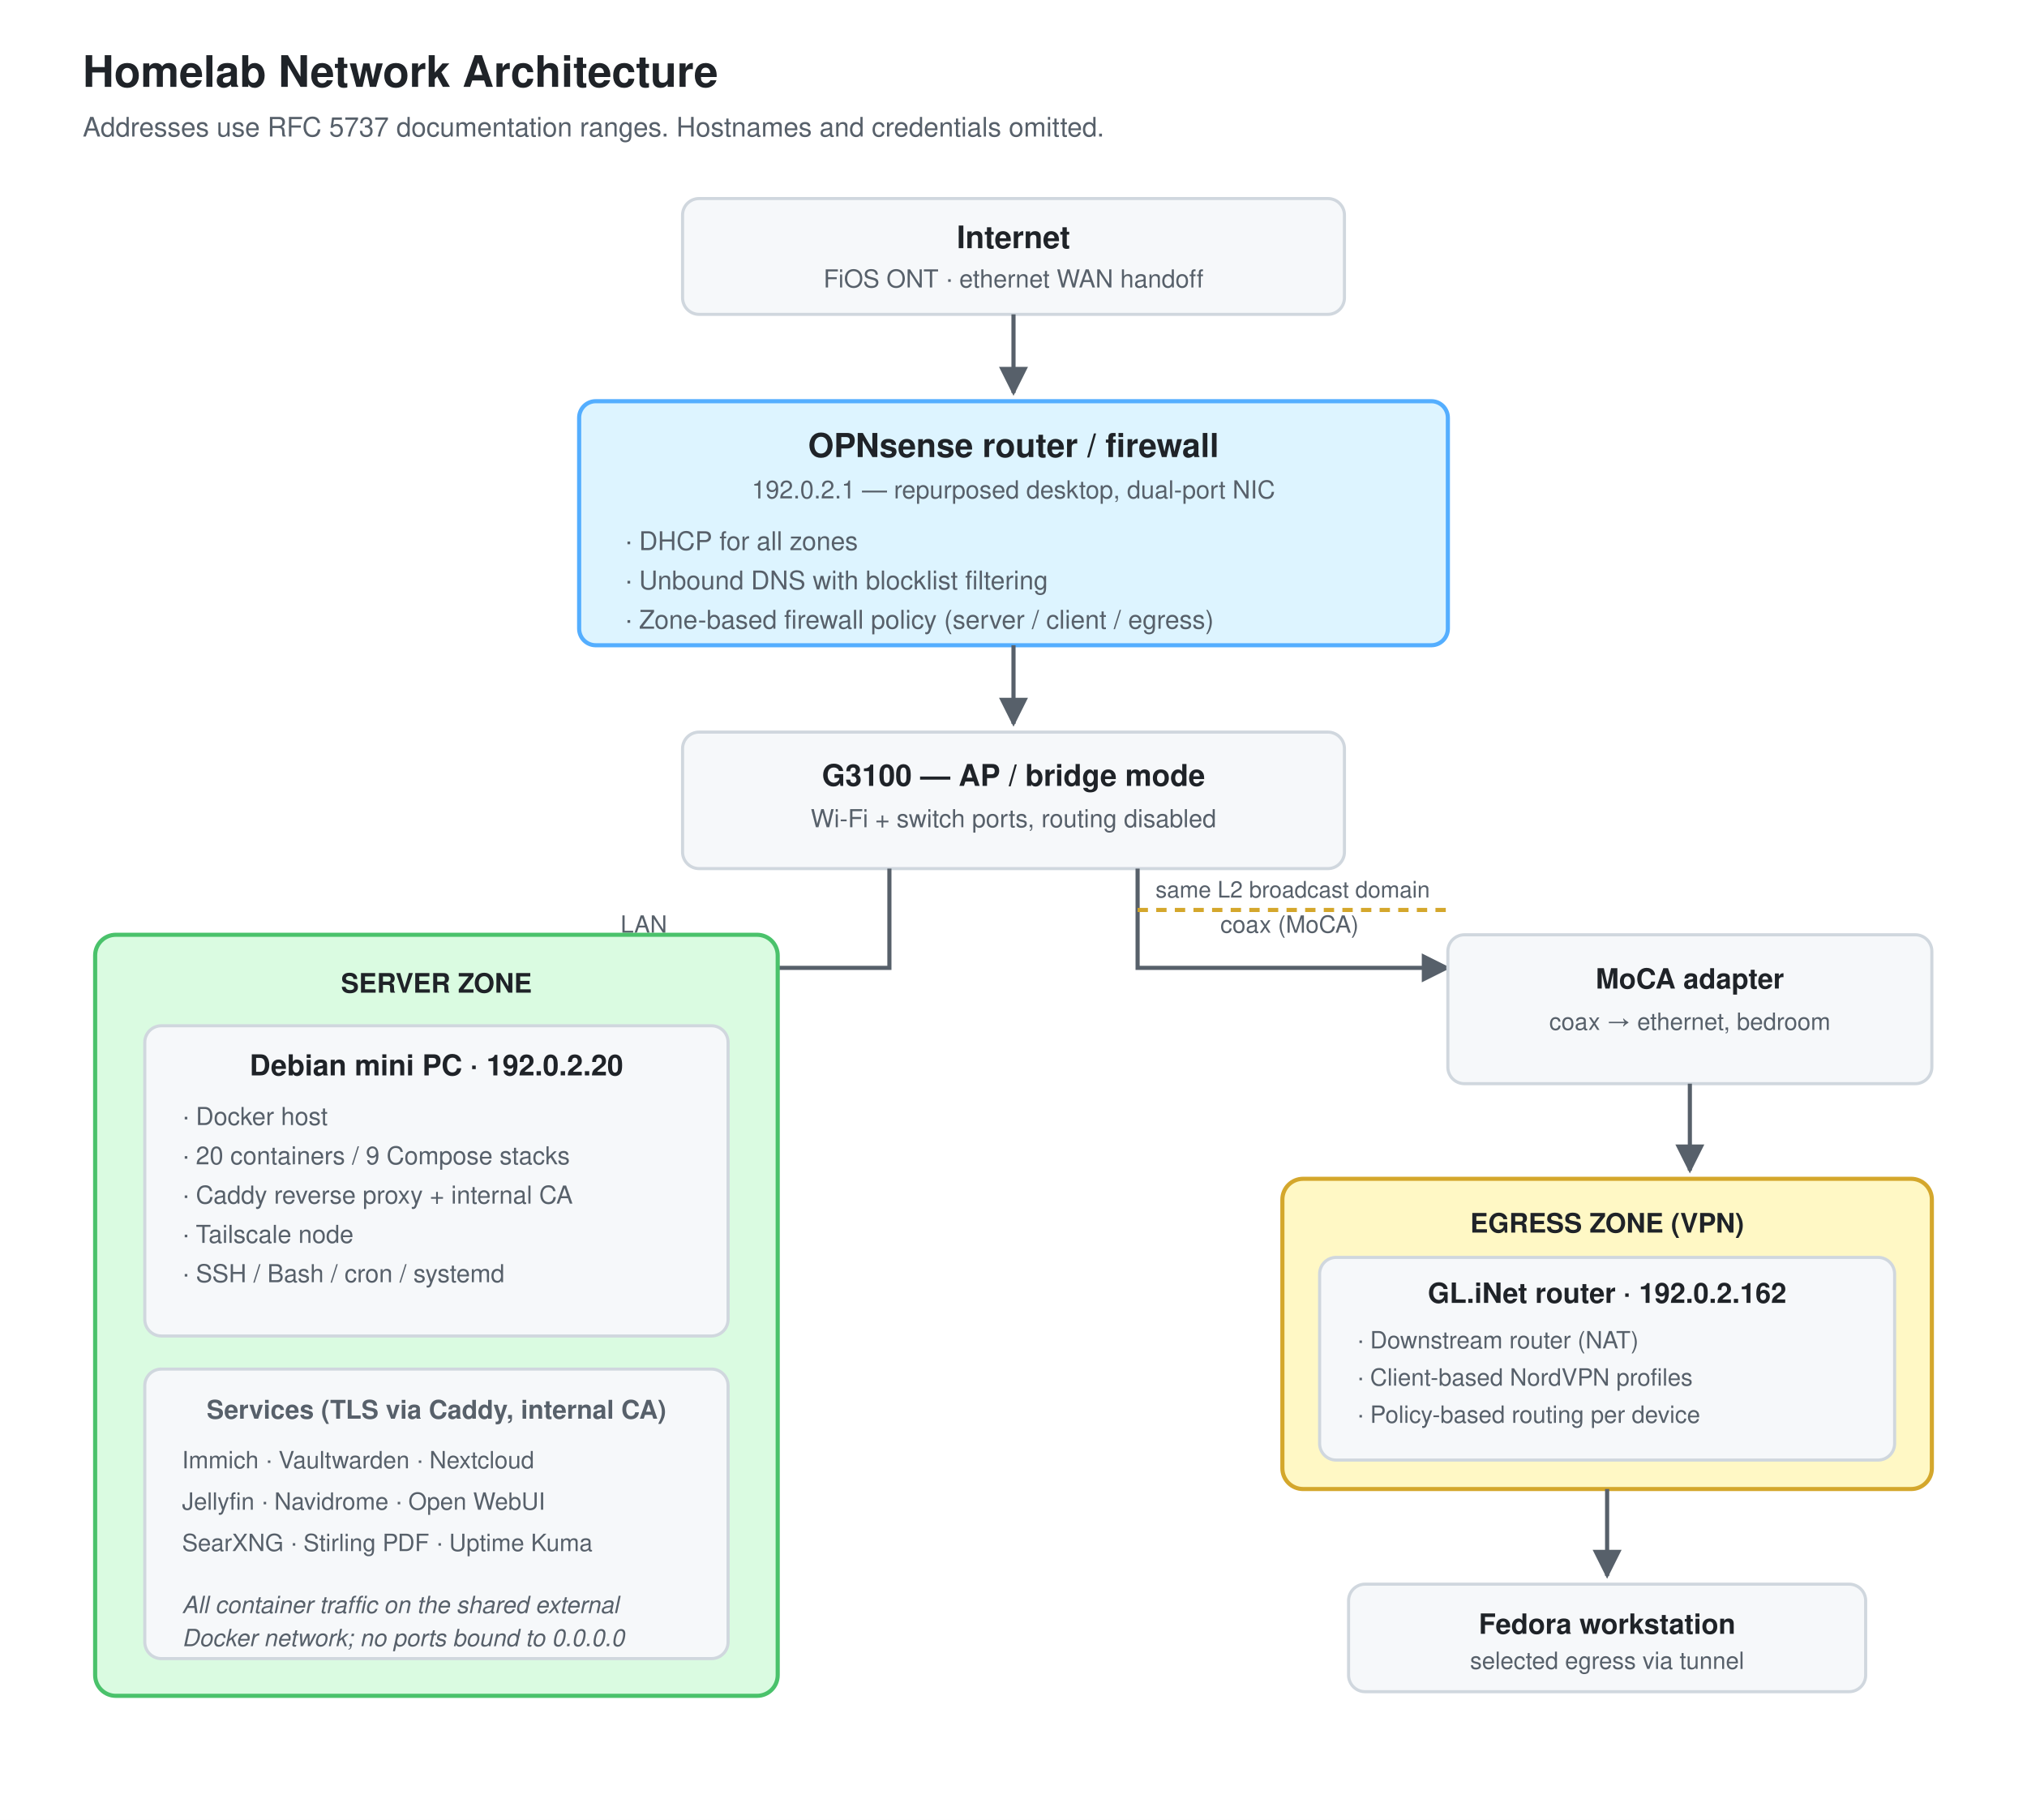
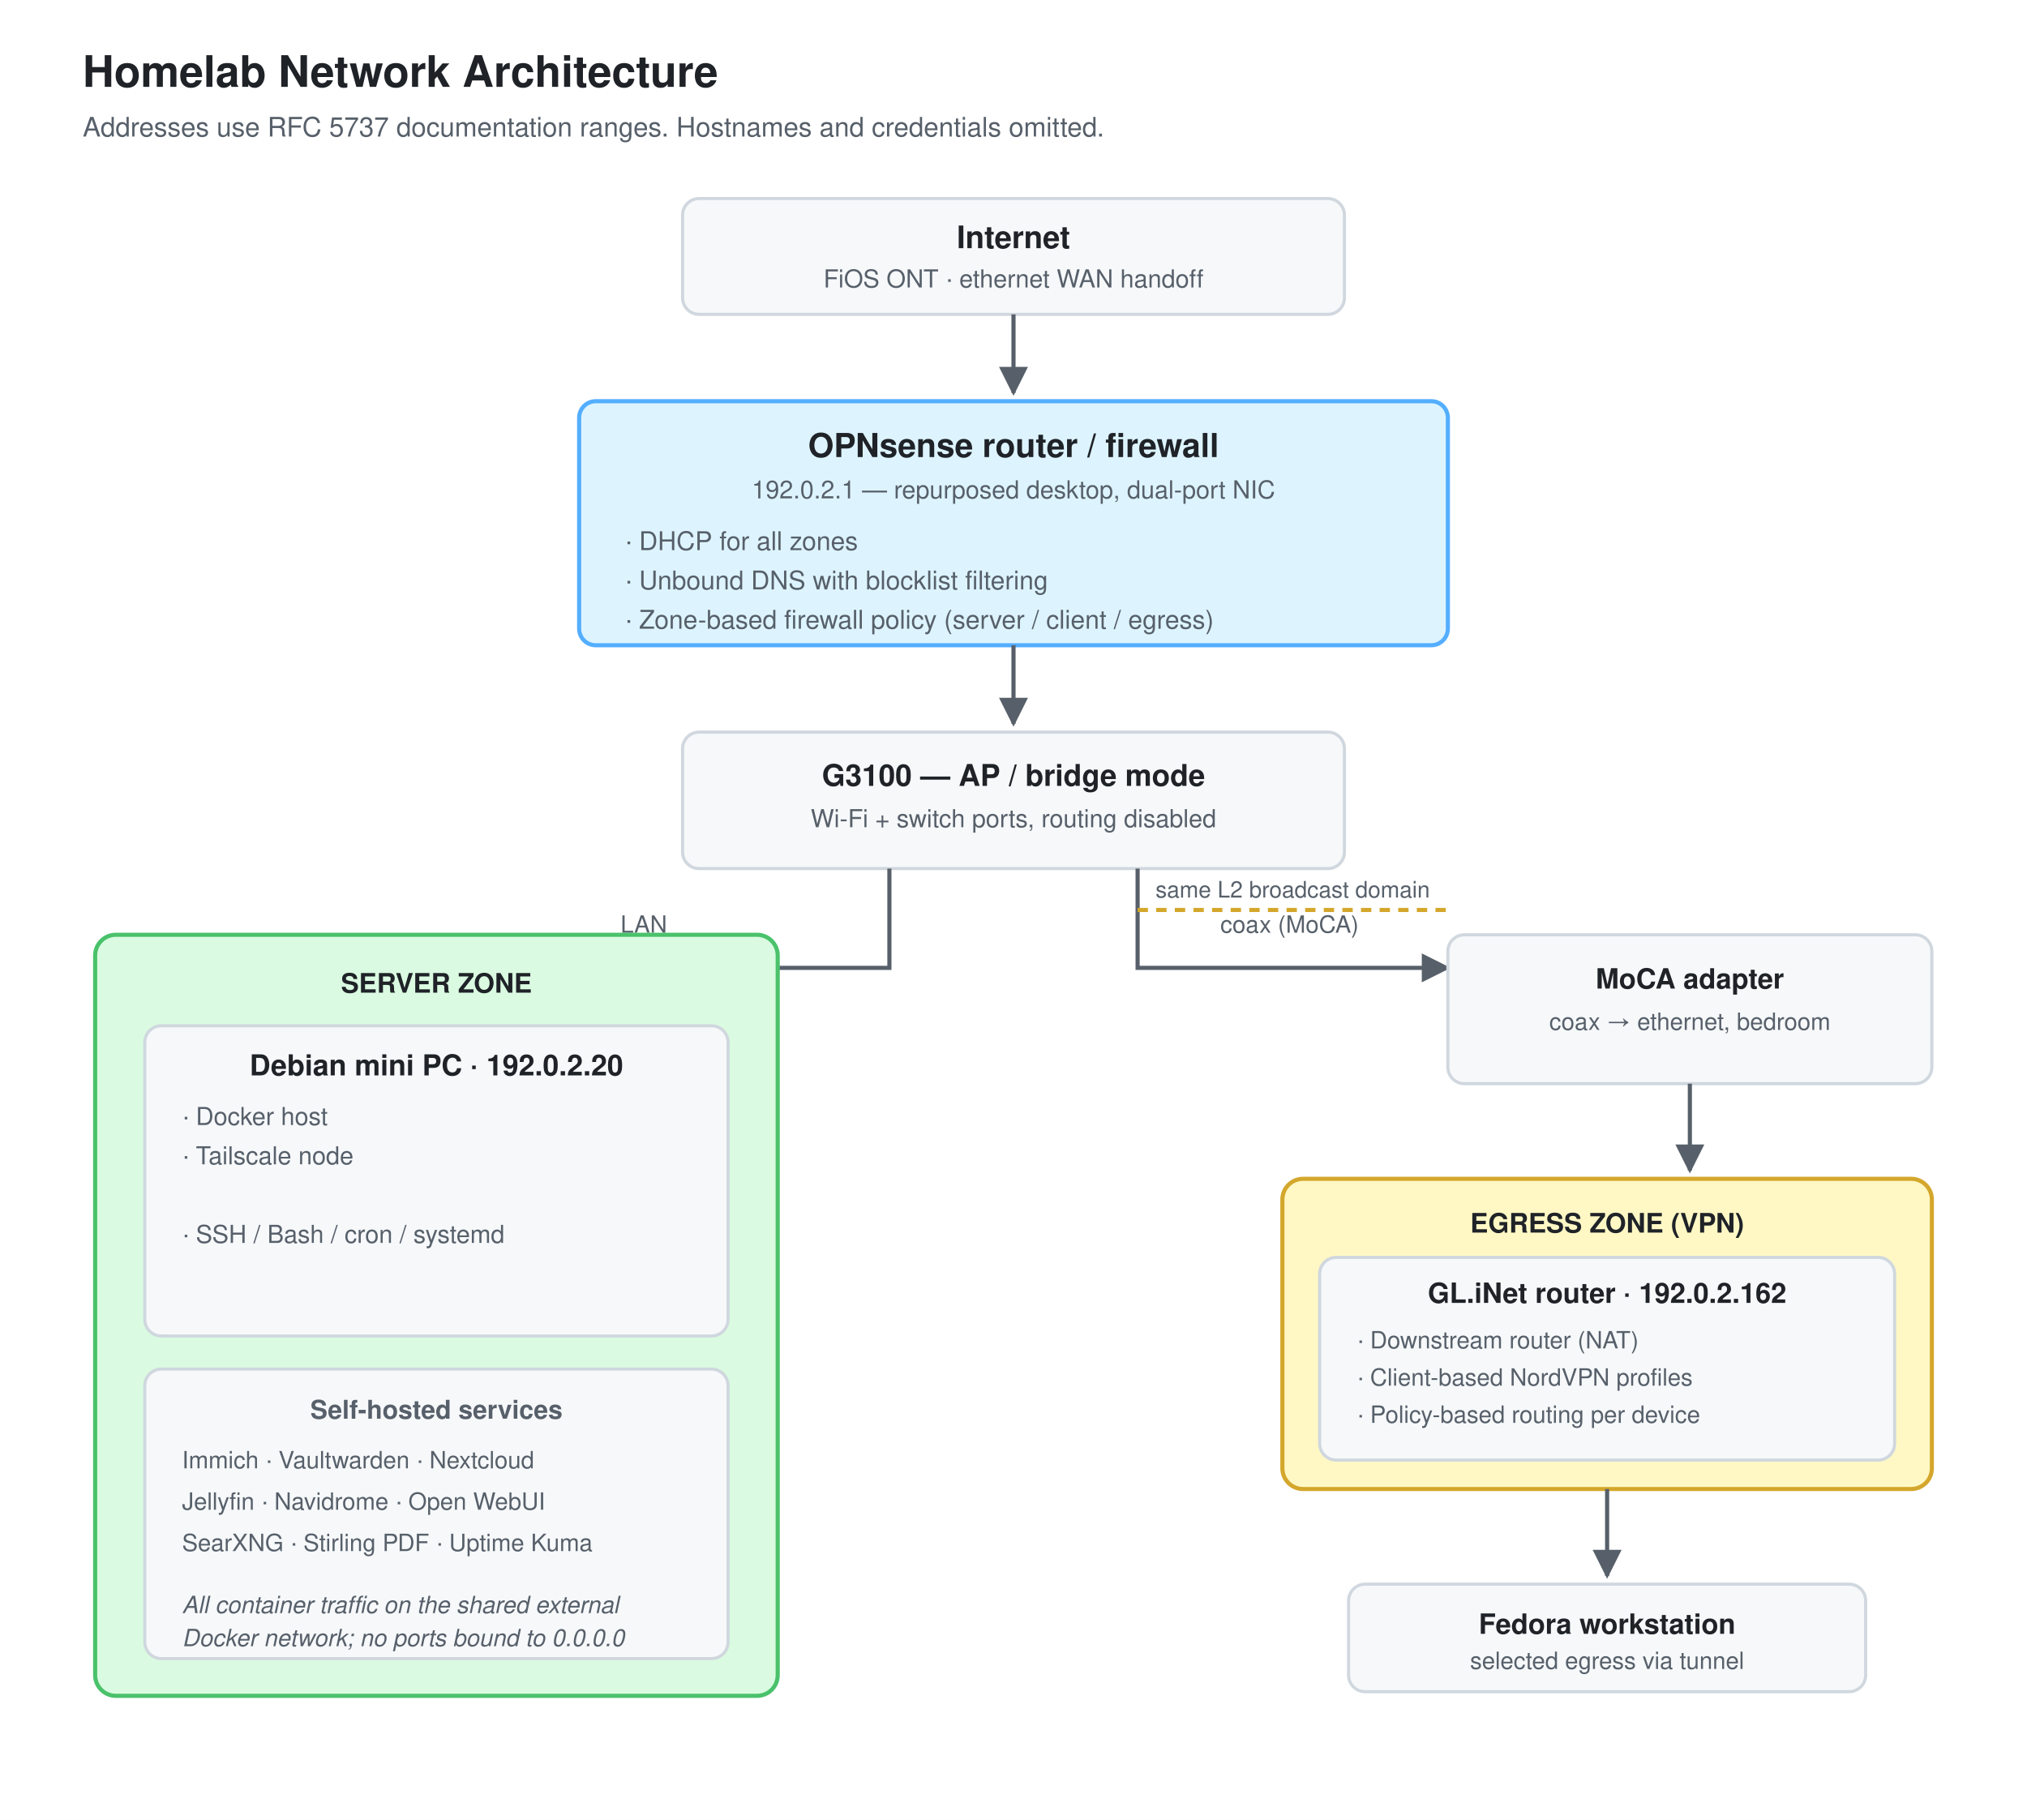
<svg xmlns="http://www.w3.org/2000/svg" viewBox="0 0 980 880" width="980" height="880" role="img" aria-label="Homelab network architecture diagram">
  <defs>
    <marker id="arrow" viewBox="0 0 10 10" refX="9" refY="5" markerWidth="7" markerHeight="7" orient="auto-start-reverse">
      <path d="M 0 0 L 10 5 L 0 10 z" fill="#57606a" />
    </marker>
    <style>
      .t    { font-family: -apple-system, "Segoe UI", Helvetica, Arial, sans-serif; fill: #1f2328; }
      .m    { font-family: -apple-system, "Segoe UI", Helvetica, Arial, sans-serif; fill: #57606a; }
      .box  { fill: #f6f8fa; stroke: #d0d7de; stroke-width: 1.5; rx: 8; }
      .accent { fill: #ddf4ff; stroke: #54aeff; stroke-width: 2; rx: 8; }
      .zoneS { fill: #dafbe1; stroke: #4ac26b; stroke-width: 2; rx: 10; }
      .zoneV { fill: #fff8c5; stroke: #d4a72c; stroke-width: 2; rx: 10; }
      .ln   { stroke: #57606a; stroke-width: 2; fill: none; marker-end: url(#arrow); }
    </style>
  </defs>
  <rect width="980" height="880" fill="#ffffff" />
  <text class="t" x="40" y="42" font-size="21" font-weight="700">Homelab Network Architecture</text>
  <text class="m" x="40" y="66" font-size="13">Addresses use RFC 5737 documentation ranges. Hostnames and credentials omitted.</text>
  <rect class="box" x="330" y="96" width="320" height="56" />
  <text class="t" x="490" y="120" font-size="15" font-weight="600" text-anchor="middle">Internet</text>
  <text class="m" x="490" y="139" font-size="12" text-anchor="middle">FiOS ONT · ethernet WAN handoff</text>
  <path class="ln" d="M 490 152 L 490 190" />
  <rect class="accent" x="280" y="194" width="420" height="118" />
  <text class="t" x="490" y="221" font-size="16" font-weight="700" text-anchor="middle">OPNsense router / firewall</text>
  <text class="m" x="490" y="241" font-size="12" text-anchor="middle">192.0.2.1 — repurposed desktop, dual-port NIC</text>
  <text class="m" x="302" y="266" font-size="12.5">·  DHCP for all zones</text>
  <text class="m" x="302" y="285" font-size="12.5">·  Unbound DNS with blocklist filtering</text>
  <text class="m" x="302" y="304" font-size="12.5">·  Zone-based firewall policy (server / client / egress)</text>
  <path class="ln" d="M 490 312 L 490 350" />
  <rect class="box" x="330" y="354" width="320" height="66" />
  <text class="t" x="490" y="380" font-size="14.5" font-weight="600" text-anchor="middle">G3100 — AP / bridge mode</text>
  <text class="m" x="490" y="400" font-size="12" text-anchor="middle">Wi-Fi + switch ports, routing disabled</text>
  <path class="ln" d="M 430 420 L 430 468 L 350 468" />
  <path class="ln" d="M 550 420 L 550 468 L 700 468" />
  <text class="m" x="300" y="451" font-size="11.5">LAN</text>
  <text class="m" x="590" y="451" font-size="11.5">coax (MoCA)</text>
  <rect class="zoneS" x="46" y="452" width="330" height="368" />
  <text class="t" x="211" y="480" font-size="13" font-weight="700" text-anchor="middle">SERVER ZONE</text>
  <rect class="box" x="70" y="496" width="282" height="150" />
  <text class="t" x="211" y="520" font-size="14" font-weight="600" text-anchor="middle">Debian mini PC · 192.0.2.20</text>
  <text class="m" x="88" y="544" font-size="12">·  Docker host</text>
-   <text class="m" x="88" y="563" font-size="12">·  20 containers / 9 Compose stacks</text>
-   <text class="m" x="88" y="582" font-size="12">·  Caddy reverse proxy + internal CA</text>
-   <text class="m" x="88" y="601" font-size="12">·  Tailscale node</text>
-   <text class="m" x="88" y="620" font-size="12">·  SSH / Bash / cron / systemd</text>
+   <text class="m" x="88" y="563" font-size="12">·  Tailscale node</text>
+   <text class="m" x="88" y="601" font-size="12">·  SSH / Bash / cron / systemd</text>
  <rect class="box" x="70" y="662" width="282" height="140" />
-   <text class="m" x="211" y="686" font-size="12.5" font-weight="600" text-anchor="middle">Services (TLS via Caddy, internal CA)</text>
+   <text class="m" x="211" y="686" font-size="12.5" font-weight="600" text-anchor="middle">Self-hosted services</text>
  <text class="m" x="88" y="710" font-size="11.5">Immich · Vaultwarden · Nextcloud</text>
  <text class="m" x="88" y="730" font-size="11.5">Jellyfin · Navidrome · Open WebUI</text>
  <text class="m" x="88" y="750" font-size="11.5">SearXNG · Stirling PDF · Uptime Kuma</text>
  <text class="m" x="88" y="780" font-size="11.5" font-style="italic">All container traffic on the shared external</text>
  <text class="m" x="88" y="796" font-size="11.5" font-style="italic">Docker network; no ports bound to 0.0.0.0</text>
  <rect class="box" x="700" y="452" width="234" height="72" />
  <text class="t" x="817" y="478" font-size="13.5" font-weight="600" text-anchor="middle">MoCA adapter</text>
  <text class="m" x="817" y="498" font-size="11.5" text-anchor="middle">coax → ethernet, bedroom</text>
  <path class="ln" d="M 817 524 L 817 566" />
  <rect class="zoneV" x="620" y="570" width="314" height="150" />
  <text class="t" x="777" y="596" font-size="13" font-weight="700" text-anchor="middle">EGRESS ZONE (VPN)</text>
  <rect class="box" x="638" y="608" width="278" height="98" />
  <text class="t" x="777" y="630" font-size="13.5" font-weight="600" text-anchor="middle">GL.iNet router · 192.0.2.162</text>
  <text class="m" x="656" y="652" font-size="11.5">·  Downstream router (NAT)</text>
  <text class="m" x="656" y="670" font-size="11.5">·  Client-based NordVPN profiles</text>
  <text class="m" x="656" y="688" font-size="11.5">·  Policy-based routing per device</text>
  <path class="ln" d="M 777 720 L 777 762" />
  <rect class="box" x="652" y="766" width="250" height="52" />
  <text class="t" x="777" y="790" font-size="13.5" font-weight="600" text-anchor="middle">Fedora workstation</text>
  <text class="m" x="777" y="807" font-size="11.5" text-anchor="middle">selected egress via tunnel</text>
  <path d="M 430 468 L 430 468" />
  <path stroke="#d4a72c" stroke-width="2" stroke-dasharray="5 4" fill="none" d="M 550 440 L 700 440" />
  <text class="m" x="625" y="434" font-size="11" text-anchor="middle">same L2 broadcast domain</text>
</svg>
